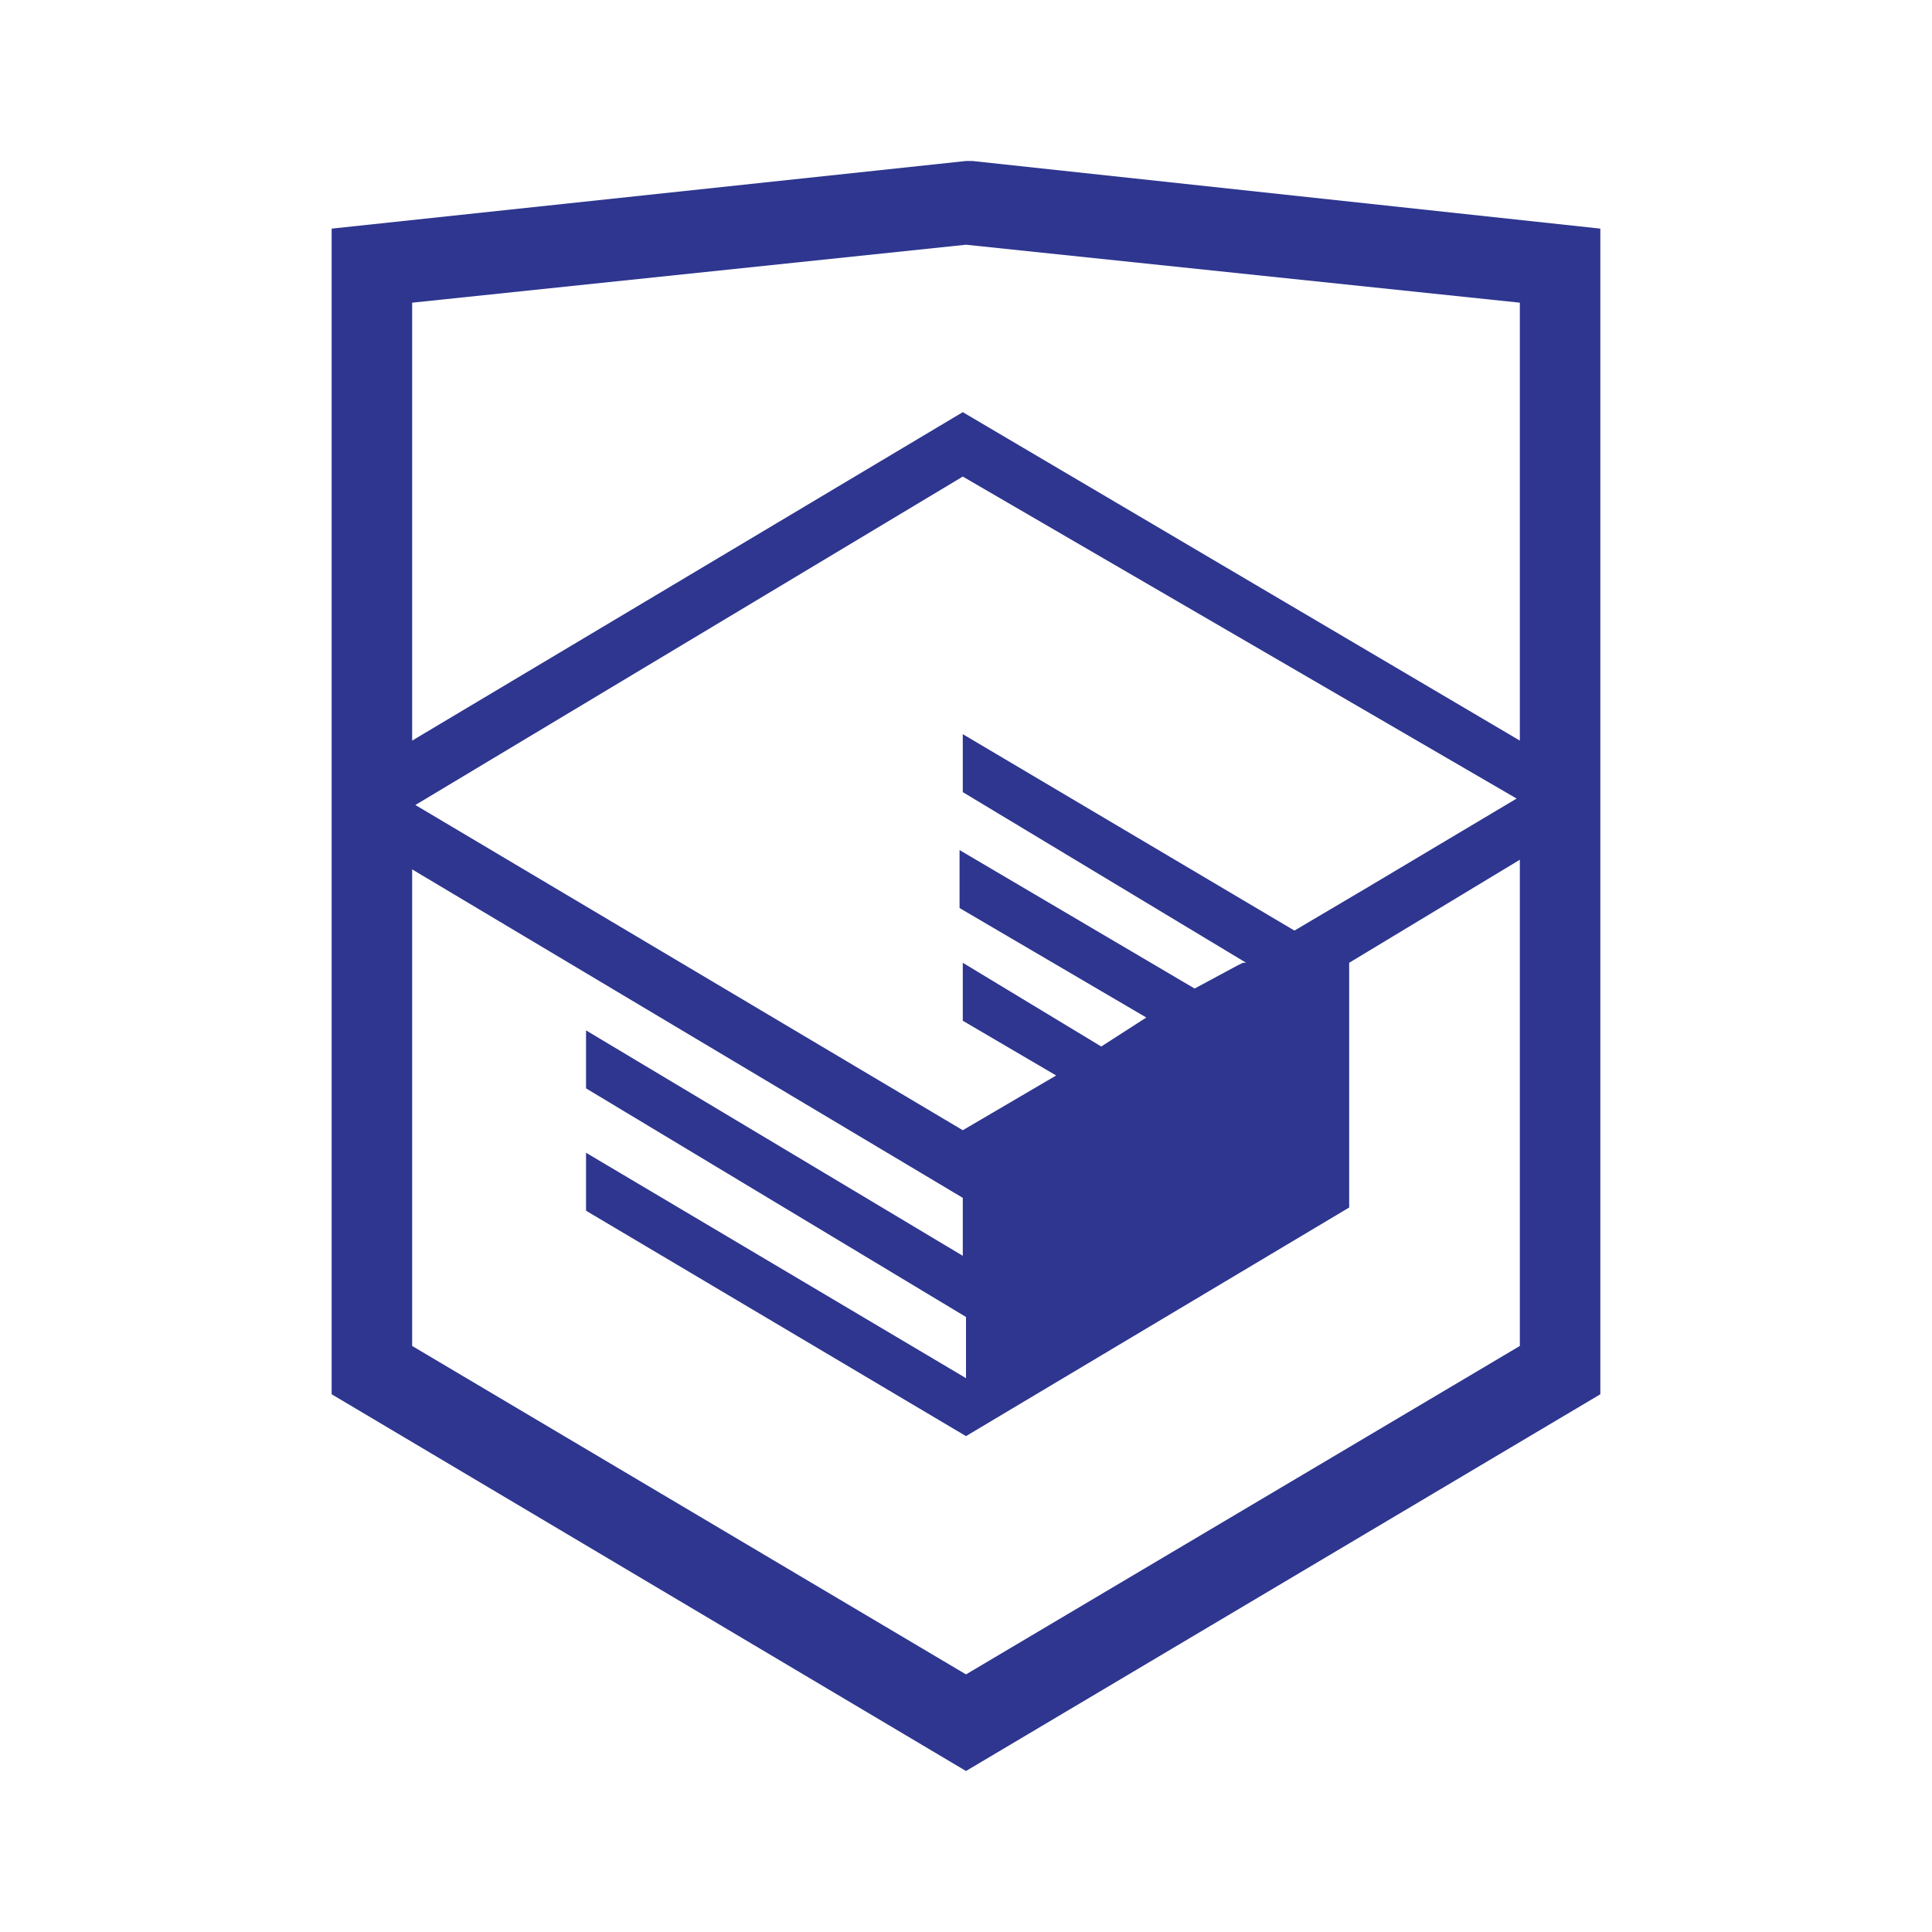
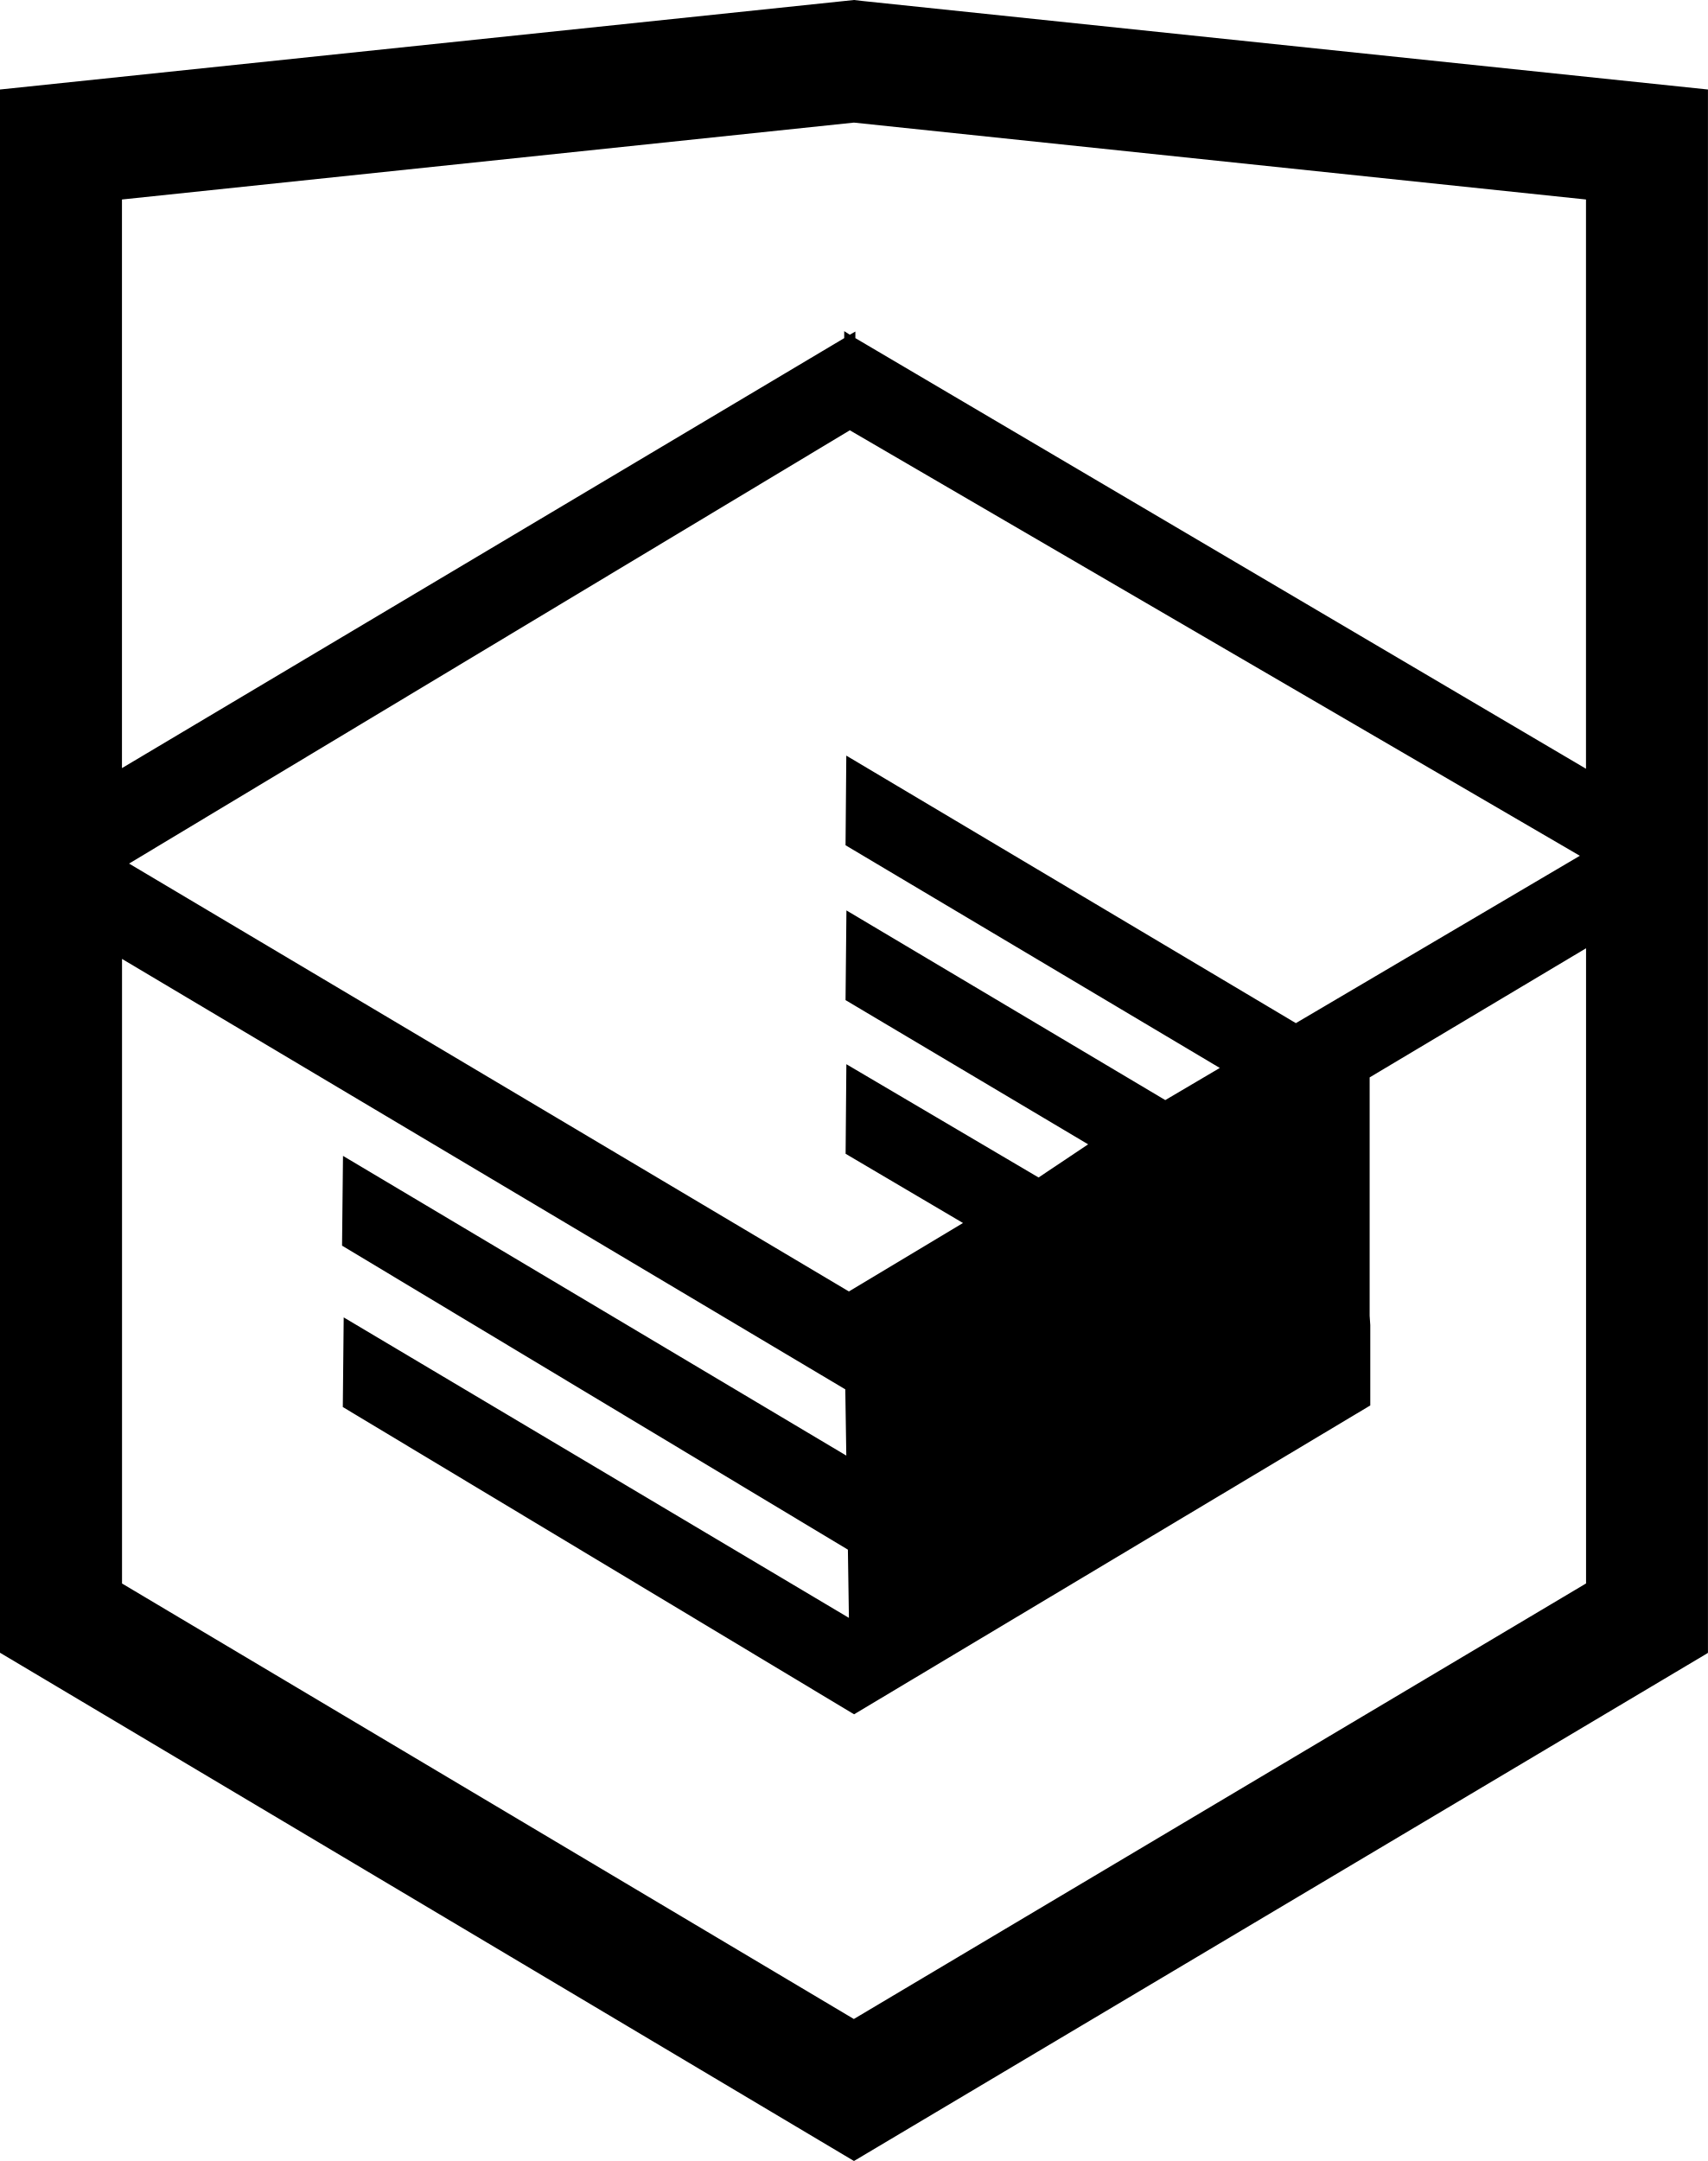
- <svg xmlns="http://www.w3.org/2000/svg" viewBox="0 0 60 60">
-   <path fill="#2E368F" d="M30.2 5h-.2l-19.7 2.1v36.2l19.7 11.7 19.7-11.7v-36.2l-19.5-2.1zm17 36.8l-17.2 10.2-17.2-10.2v-14.8l17.1 10.2v1.8l-11.7-7v1.8l11.8 7.1v1.9l-11.8-7v1.8l11.8 7 11.9-7.1v-7.6l5.3-3.2v15.1zm-.1-17l-4.7 2.8-2.2 1.3-10.3-6.1v1.8l8.8 5.3h-.1l-.2.1-1.3.7-7.3-4.3v1.8l5.8 3.4-1.4.9-4.3-2.6v1.8l2.9 1.7-2.9 1.7-17-10.1 17-10.2 17.2 10zm.1-1.8l-17.3-10.2-17.1 10.2v-13.6l17.2-1.8 17.2 1.8v13.6z" />
+ <svg xmlns="http://www.w3.org/2000/svg" version="1" width="26.943" height="34.09" viewBox="0 0 26.943 34.09">
+   <path d="M13.62.017L13.472 0 0 1.412v24.66l13.472 8.018 13.43-7.99.042-.026V1.412L13.62.017zm11.4 12.11L13.494 5.334V5.23l-.088.05-.088-.056v.11L1.924 12.117v-8.97l11.547-1.213L25.02 3.147v8.98zm-11.615-5.34L24.923 13.5l-4.48 2.64-7.092-4.22-.012 1.414 5.904 3.513-.86.507-5.03-2.992-.014 1.415 3.827 2.275-.782.523-3.032-1.787-.012 1.413 1.852 1.092-1.8 1.08-11.356-6.75 11.37-6.835zm-11.48 8.34l11.41 6.79.016 1.045-7.94-4.728-.015 1.416 7.98 4.796.016 1.076-7.97-4.74-.014 1.414 8.02 4.82.046.027 8.143-4.872v-1.267l-.01-.148v-3.76l3.414-2.037v10.02L13.47 31.85 1.925 24.98v-9.853z" />
</svg>
